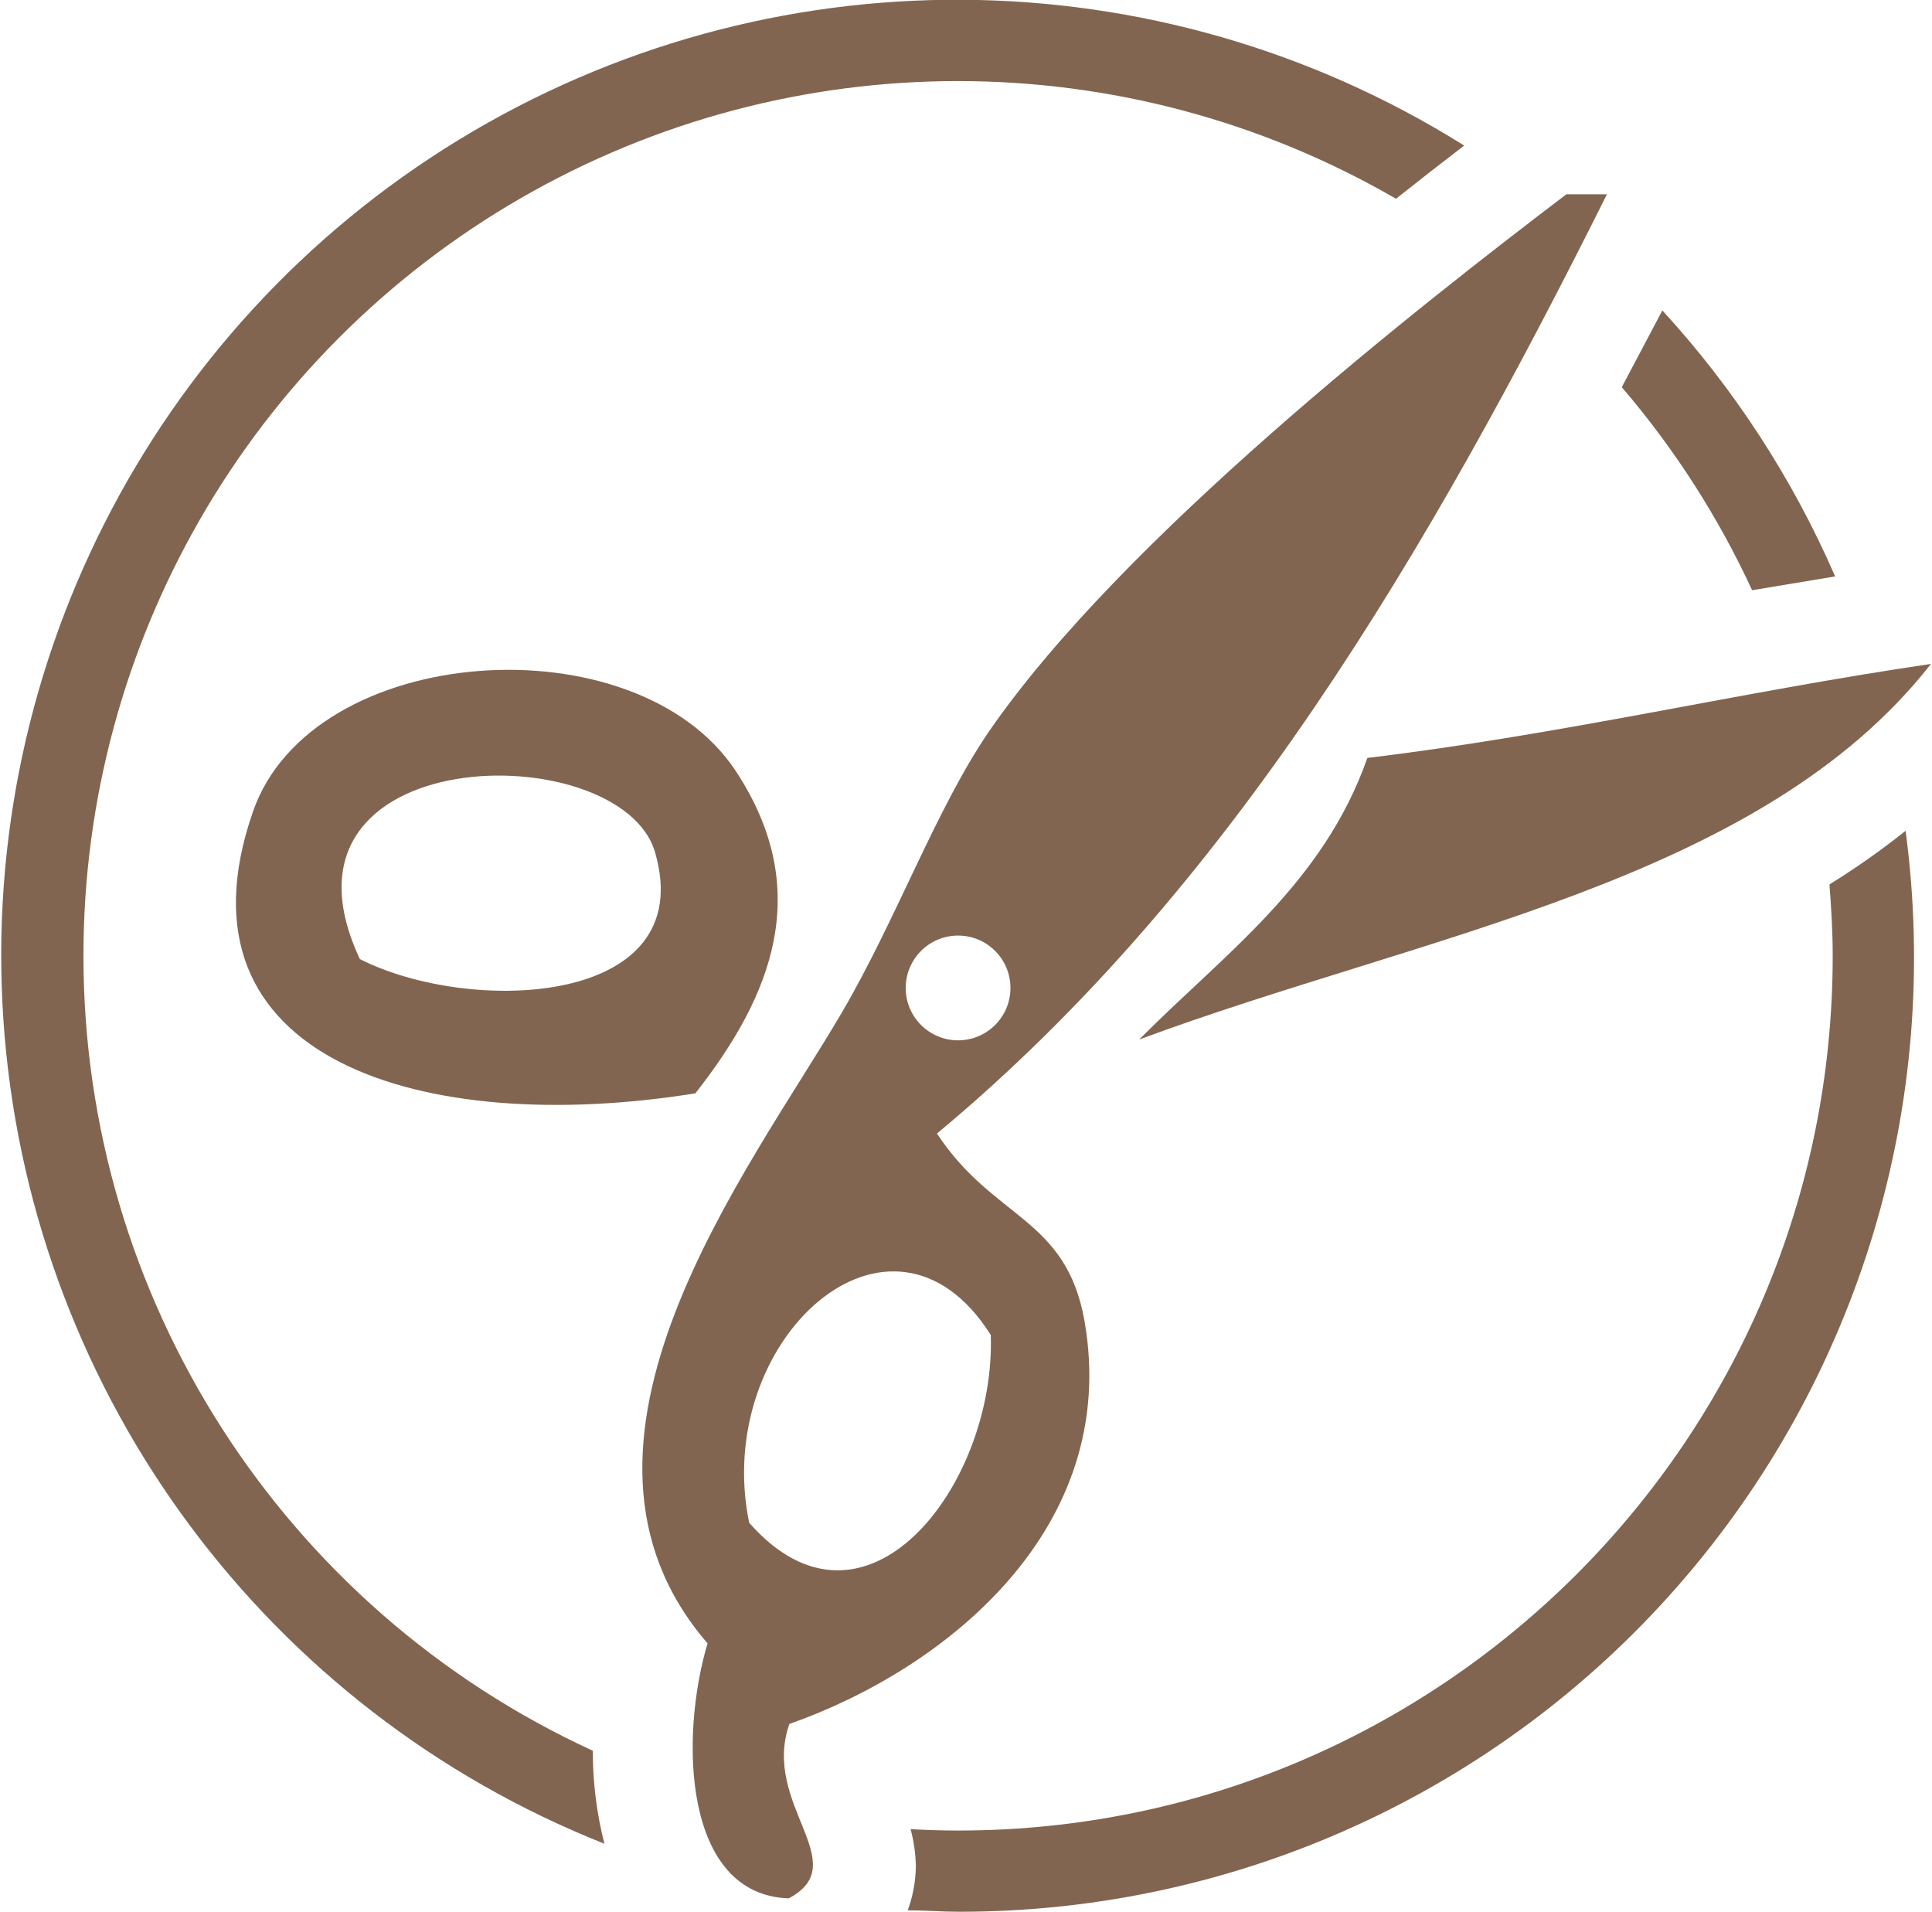
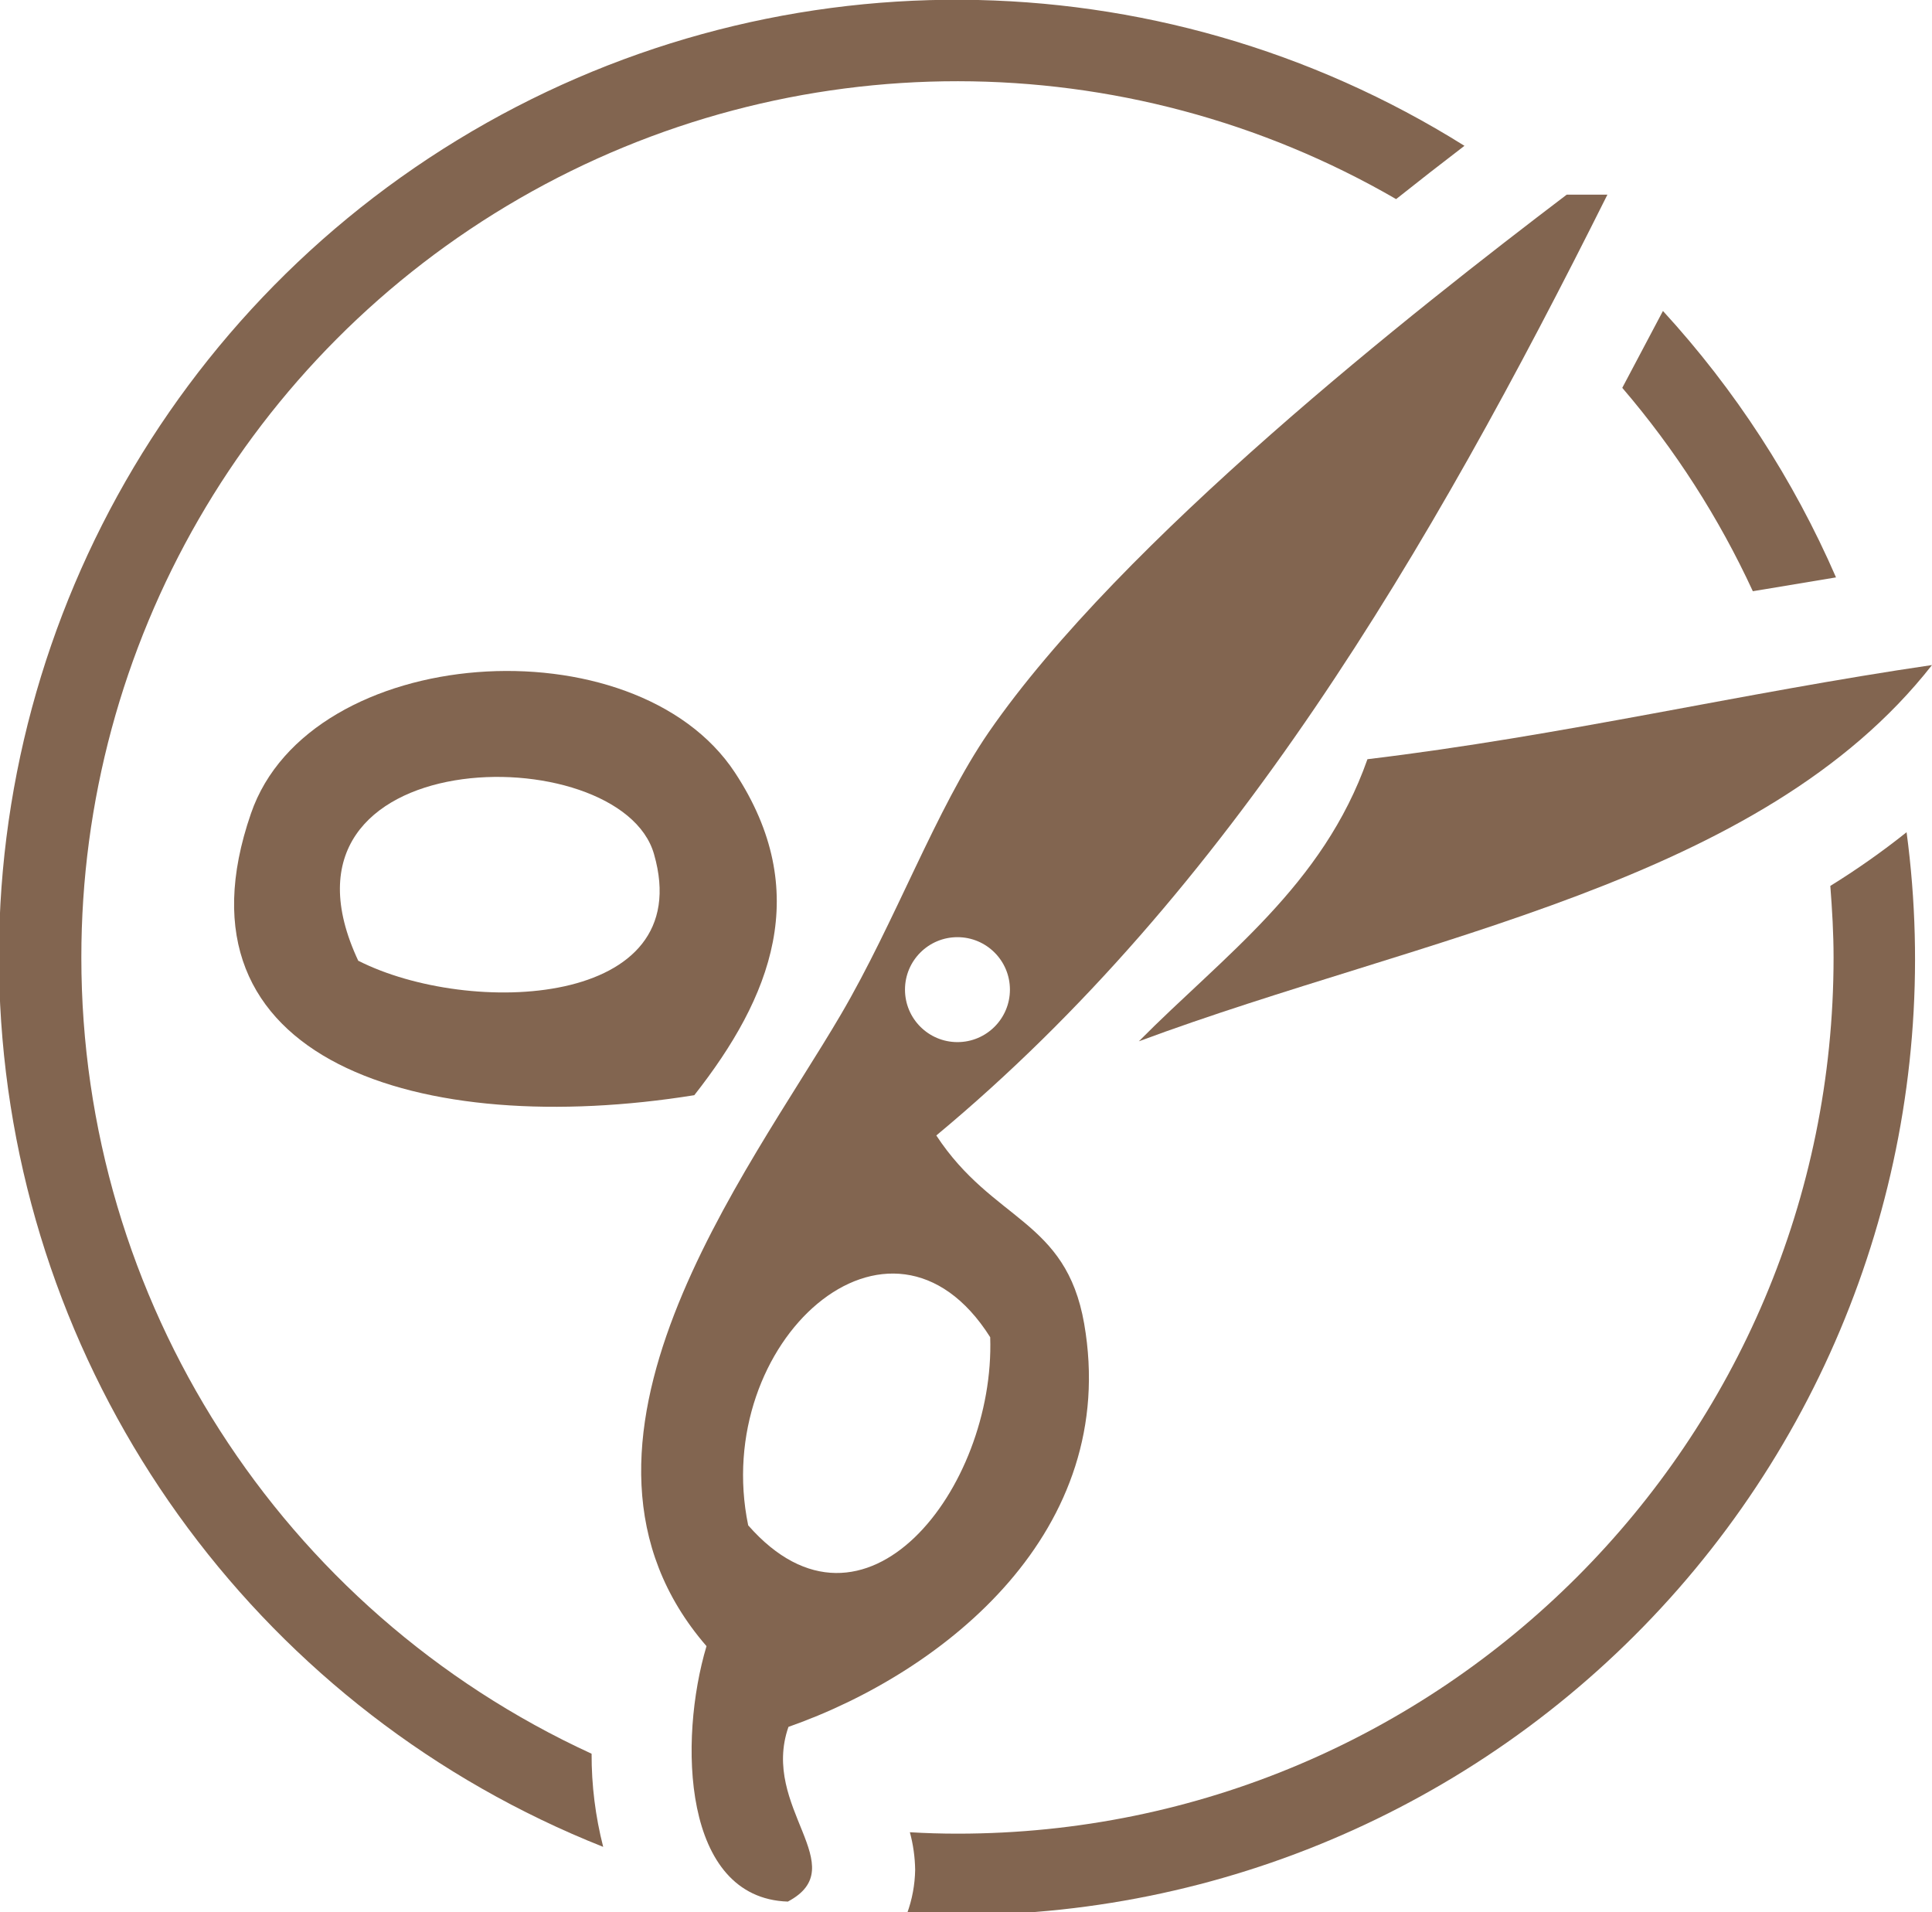
- <svg xmlns="http://www.w3.org/2000/svg" width="95" height="94" viewBox="0 0 94.94 94.16" fill="#826550">
+ <svg xmlns="http://www.w3.org/2000/svg" width="95" height="94" viewBox="0 0 95 94" fill="#826550">
  <path d="M90.28,28.39a47.21,47.21,0,0,0-8.51-13.1q-1,1.89-2,3.78a43.16,43.16,0,0,1,6.42,10C87.56,28.84,88.92,28.62,90.28,28.39Z" fill="#826550" />
  <path d="M90,43.56c.09,1.16.16,2.33.16,3.52A43.08,43.08,0,0,1,47.08,90.16q-1.18,0-2.34-.07A7.49,7.49,0,0,1,45,91.94a6.59,6.59,0,0,1-.4,2.15c.84,0,1.68.07,2.53.07A47,47,0,0,0,93.75,40.92,38.31,38.31,0,0,1,90,43.56Z" />
  <path d="M4,47.08A43.07,43.07,0,0,1,68.65,9.79c1.08-.86,2.21-1.74,3.36-2.62A47.07,47.07,0,1,0,29.66,90.81a18.22,18.22,0,0,1-.57-4.58A43.08,43.08,0,0,1,4,47.08Z" />
  <path d="M38.77,84.91c7.74-2.72,16.31-9.66,14.54-19.83-.9-5.14-4.48-5-7.27-9.25,14.44-12,24.21-28.66,33-46.26h-2c-7.45,5.66-21.91,17-28.42,26.43-2.6,3.78-4.59,9.31-7.27,13.88-4.54,7.75-15.12,21.23-6.61,31.06-1.38,4.62-1.2,12.39,4,12.56C42,91.77,37.38,88.89,38.77,84.91Zm8.31-38.83a2.58,2.58,0,1,1-2.58,2.58A2.58,2.58,0,0,1,47.08,46.08ZM36.79,75c-1.86-9,7-17,11.9-9.25C48.94,73.16,42.5,81.51,36.79,75Z" />
  <path d="M56,51.2c14-5.2,30.58-7.75,39-18.5-9.41,1.38-18.12,3.47-27.76,4.63C65.05,43.56,60.16,47,56,51.2Z" />
  <path d="M12.34,40C8.11,52.22,20.76,56,34.14,53.85c3.78-4.81,5.85-10,2-15.86C31.23,30.52,15.22,31.61,12.34,40Zm5.29,7.27C12.5,36.4,30.51,36.17,32.16,42,34.34,49.58,23.06,50,17.62,47.24Z" />
</svg>
